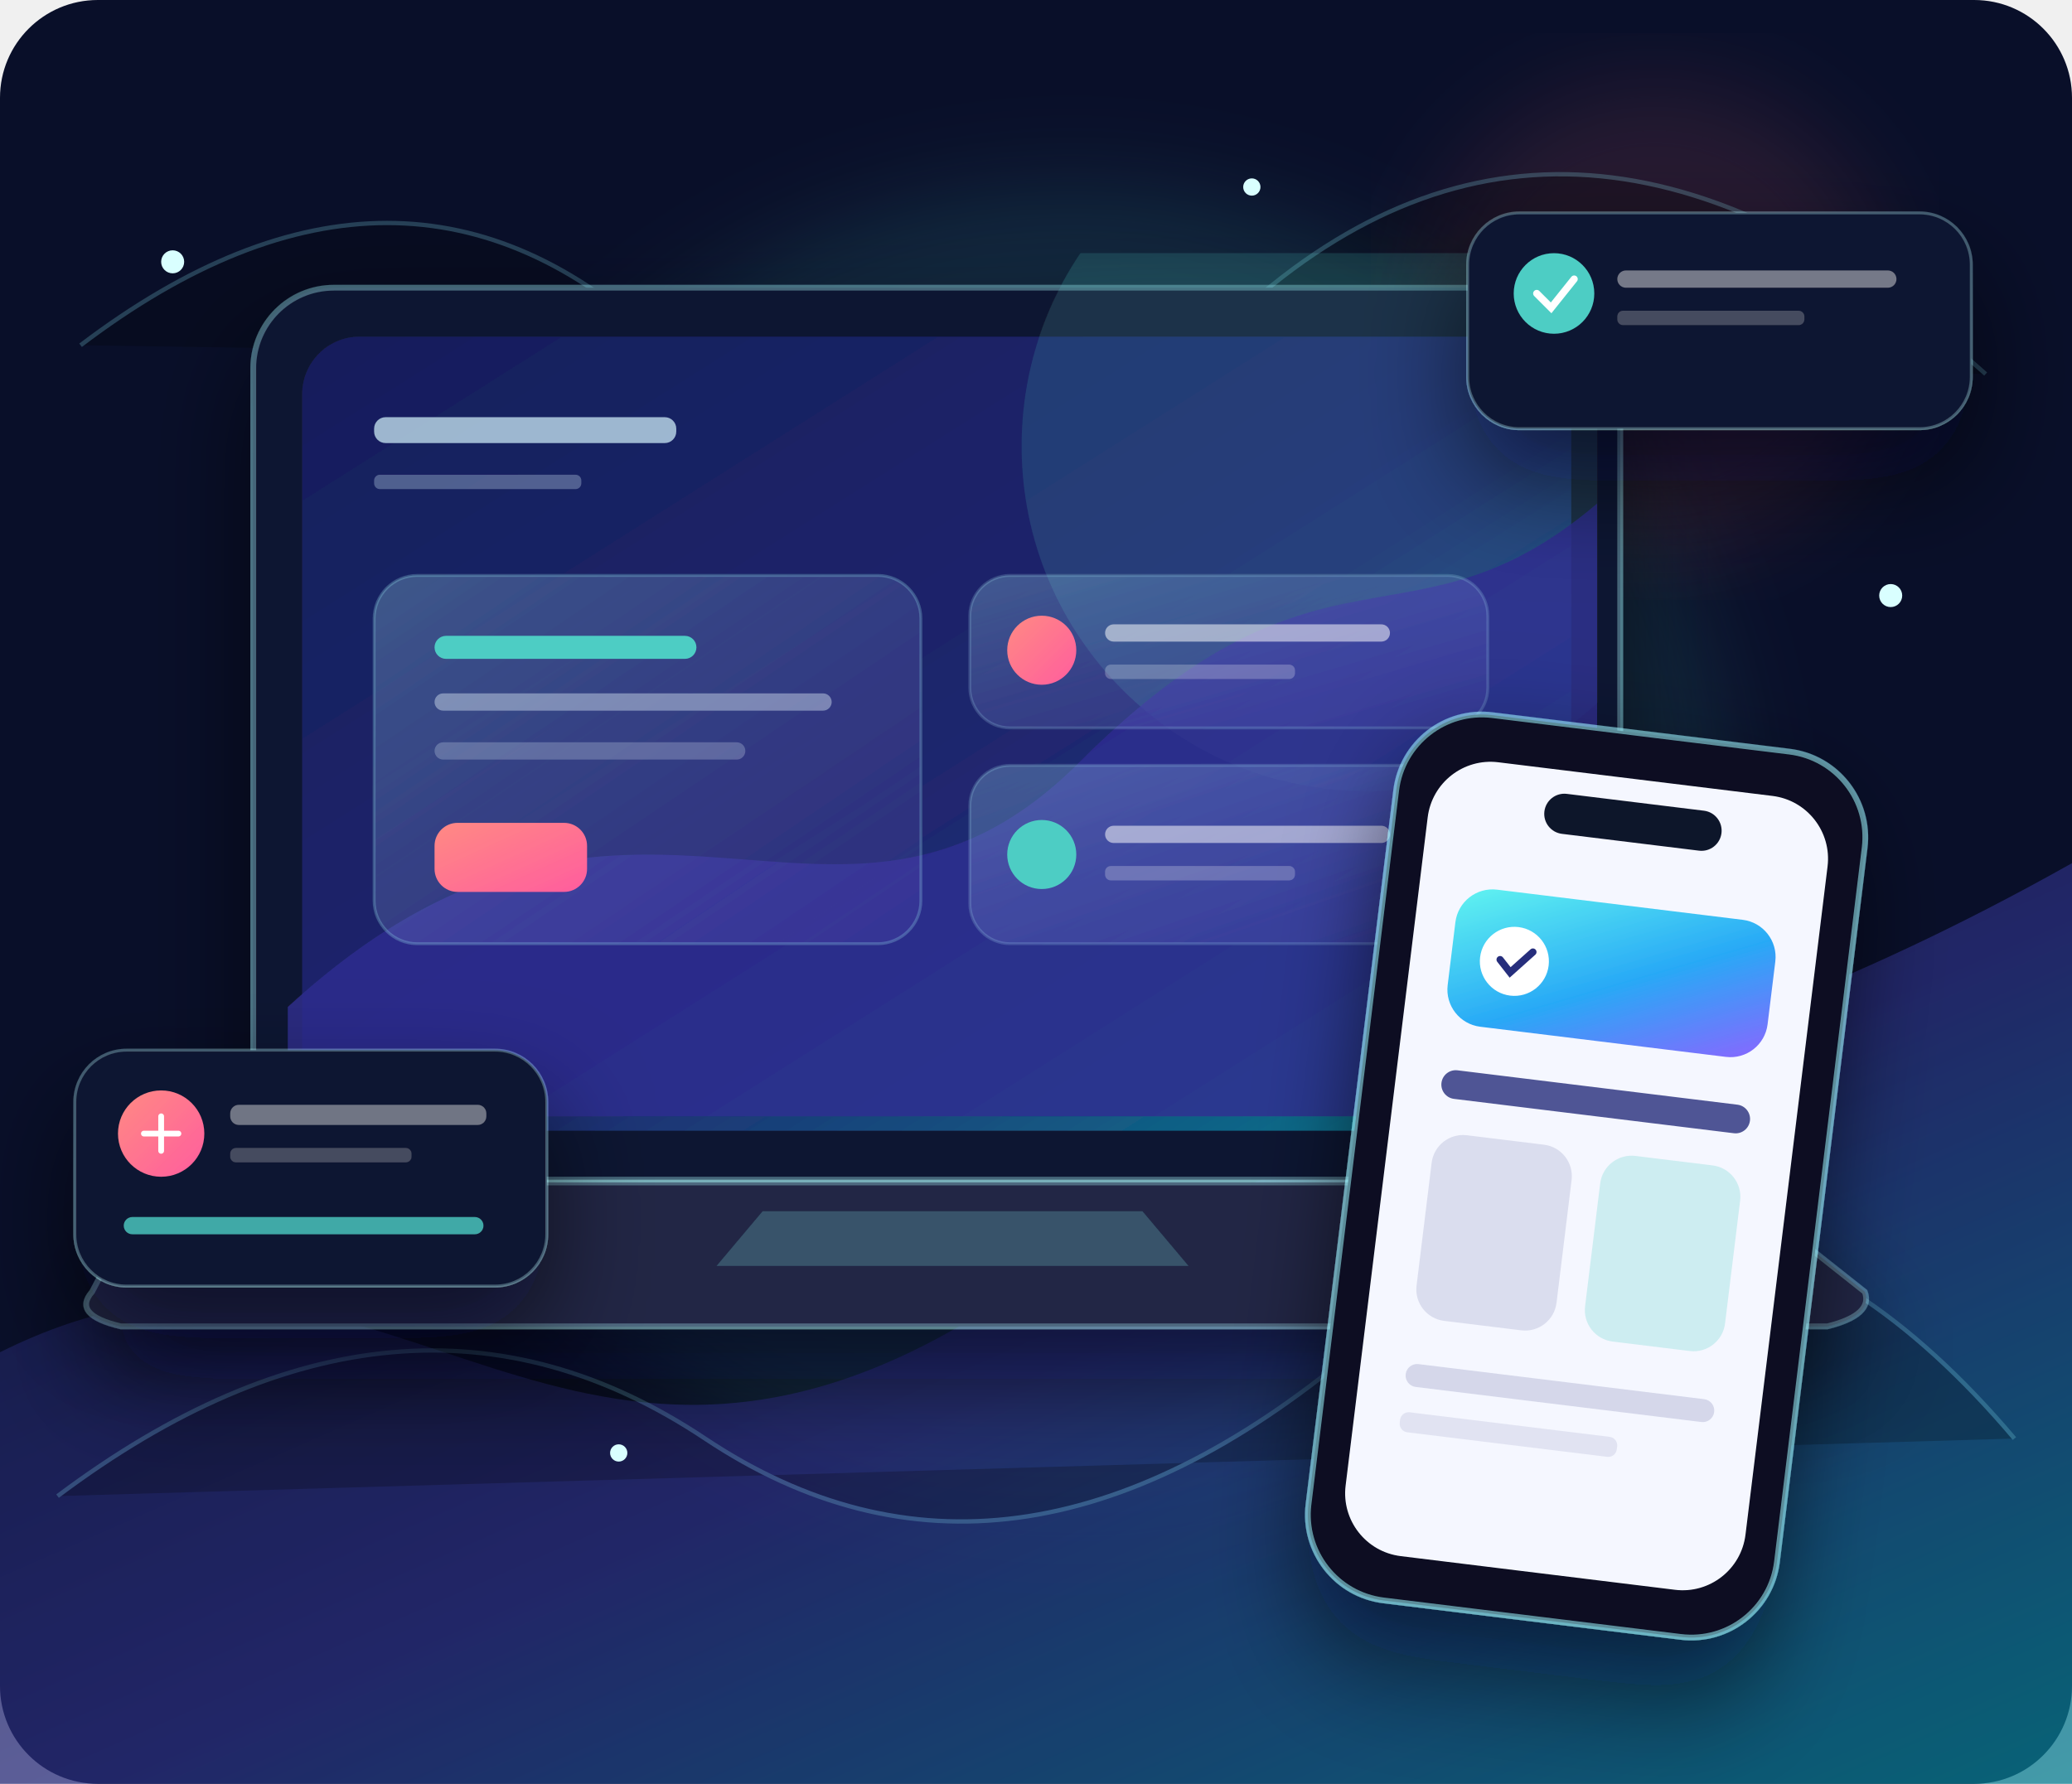
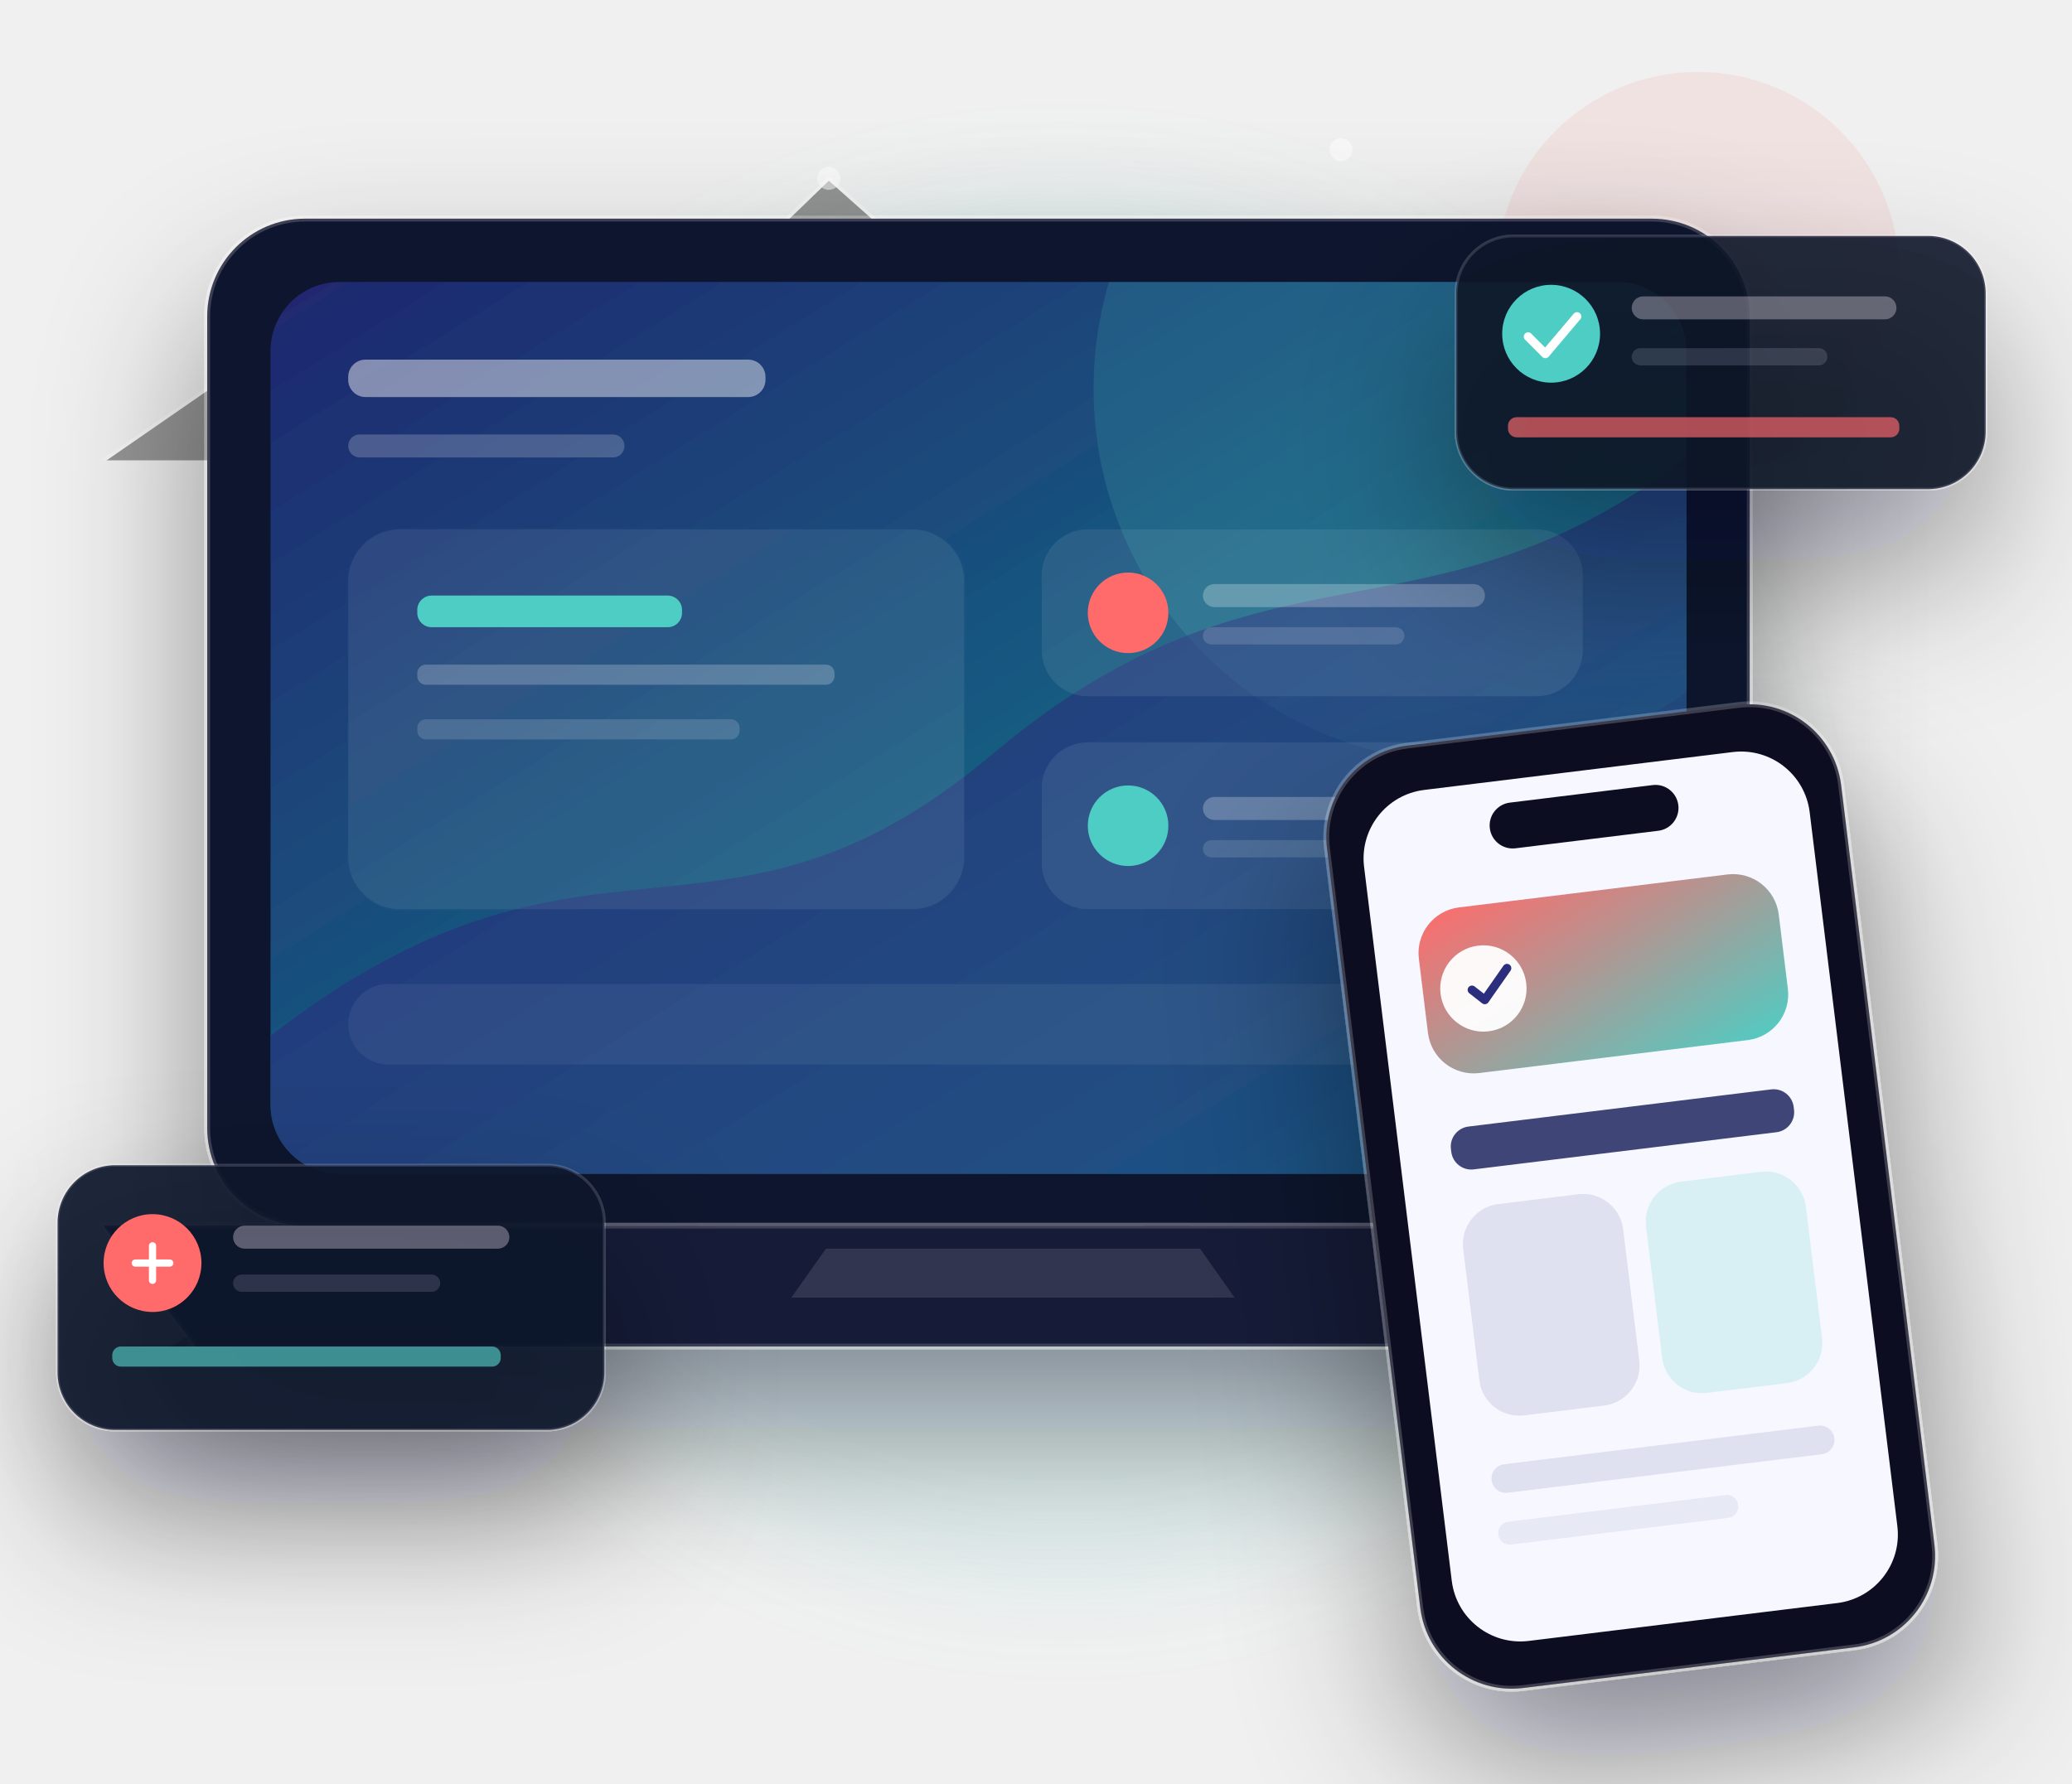
<svg xmlns="http://www.w3.org/2000/svg" width="720" height="620" viewBox="0 0 720 620" role="img" aria-labelledby="title desc">
  <defs>
    <linearGradient id="bg" x1="0" y1="0" x2="1" y2="1">
-       <stop stop-color="#10173b" />
-       <stop offset=".52" stop-color="#2A2D7C" />
-       <stop offset="1" stop-color="#087f91" />
-     </linearGradient>
-     <linearGradient id="cyan" x1="0" y1="0" x2="1" y2="1">
-       <stop stop-color="#62F5F0" />
-       <stop offset=".55" stop-color="#28A9F6" />
-       <stop offset="1" stop-color="#8A65FF" />
-     </linearGradient>
-     <linearGradient id="coral" x1="0" y1="0" x2="1" y2="1">
-       <stop stop-color="#FF8A83" />
-       <stop offset="1" stop-color="#FF5D9E" />
+       <stop stop-color="#2A2D7C" />
+       <stop offset=".55" stop-color="#3d5fa4" />
+       <stop offset="1" stop-color="#4ECDC4" />
    </linearGradient>
    <linearGradient id="screen" x1="0" y1="0" x2="1" y2="1">
-       <stop stop-color="#141E5B" />
-       <stop offset=".55" stop-color="#20266f" />
-       <stop offset="1" stop-color="#087f91" />
+       <stop stop-color="#20266f" />
+       <stop offset="1" stop-color="#0f8d92" />
    </linearGradient>
-     <linearGradient id="glass" x1="0" y1="0" x2="1" y2="1">
-       <stop stop-color="#A8F8FF" stop-opacity=".26" />
-       <stop offset="1" stop-color="#9A7BFF" stop-opacity=".08" />
+     <linearGradient id="glow" x1="0" y1="0" x2="1" y2="1">
+       <stop stop-color="#FF6B6B" />
+       <stop offset="1" stop-color="#4ECDC4" />
    </linearGradient>
-     <filter id="shadow" x="-40%" y="-40%" width="180%" height="190%">
-       <feDropShadow dx="0" dy="18" stdDeviation="18" flood-color="#020617" flood-opacity=".58" />
+     <filter id="shadow" x="-30%" y="-30%" width="160%" height="170%">
+       <feDropShadow dx="0" dy="28" stdDeviation="28" flood-color="#020514" flood-opacity=".42" />
    </filter>
-     <filter id="glow">
-       <feGaussianBlur stdDeviation="16" />
+     <filter id="soft">
+       <feGaussianBlur stdDeviation="18" />
    </filter>
-     <clipPath id="screenClip">
-       <rect x="95" y="88" width="460" height="300" rx="23" />
+     <clipPath id="laptopClip">
+       <rect x="94" y="98" width="492" height="310" rx="24" />
    </clipPath>
  </defs>
-   <rect width="720" height="620" rx="34" fill="#090f29" />
-   <circle cx="372" cy="294" r="230" fill="#4ECDC4" opacity=".13" filter="url(#glow)" />
-   <circle cx="575" cy="110" r="82" fill="#FF6B6B" opacity=".12" filter="url(#glow)" />
-   <path d="M0 470C130 405 190 545 335 460S560 390 720 300V620H0Z" fill="url(#bg)" opacity=".75" />
-   <g opacity=".22" stroke="#8EEFF5" stroke-width="1.5">
-     <path d="M28 120Q140 35 230 120T435 105T690 130" />
-     <path d="M20 520Q140 430 245 500T470 470T700 500" />
+   <circle cx="370" cy="310" r="240" fill="#4ECDC4" opacity=".12" filter="url(#soft)" />
+   <circle cx="590" cy="95" r="70" fill="#FF6B6B" opacity=".10" />
+   <g opacity=".38" stroke="#fff" stroke-width="1.2">
+     <path d="M36 160L130 95l70 52 88-85 90 80 88-46 90 64" />
+     <path d="M55 470l90-55 70 32 96-70 96 55 90-70" />
+   </g>
+   <g fill="#fff" opacity=".5">
+     <circle cx="130" cy="95" r="4" />
+     <circle cx="288" cy="62" r="4" />
+     <circle cx="466" cy="52" r="4" />
+     <circle cx="646" cy="160" r="4" />
+     <circle cx="145" cy="415" r="4" />
+     <circle cx="311" cy="377" r="4" />
+     <circle cx="502" cy="392" r="4" />
  </g>
  <g filter="url(#shadow)">
-     <rect x="88" y="100" width="475" height="310" rx="28" fill="#111832" stroke="#9FEFF7" stroke-opacity=".36" stroke-width="2" />
-     <rect x="105" y="117" width="441" height="276" rx="20" fill="url(#screen)" />
-     <g clip-path="url(#screenClip)">
-       <circle cx="475" cy="155" r="120" fill="#4ECDC4" opacity=".15" />
-       <path d="M100 350C220 240 290 350 375 265S490 230 555 175V410H100Z" fill="#302D91" opacity=".8" />
-       <rect x="130" y="145" width="105" height="9" rx="4" fill="#D6F7FF" opacity=".7" />
-       <rect x="130" y="165" width="72" height="5" rx="2" fill="#D6F7FF" opacity=".3" />
-       <rect x="130" y="200" width="190" height="128" rx="15" fill="url(#glass)" stroke="#9AEFF6" stroke-opacity=".25" />
-       <rect x="151" y="221" width="91" height="8" rx="4" fill="#4ECDC4" />
-       <rect x="151" y="241" width="138" height="6" rx="3" fill="#E9F8FF" opacity=".4" />
-       <rect x="151" y="258" width="108" height="6" rx="3" fill="#E9F8FF" opacity=".24" />
-       <rect x="151" y="286" width="53" height="24" rx="8" fill="url(#coral)" />
-       <rect x="337" y="200" width="180" height="53" rx="14" fill="url(#glass)" stroke="#B6F7FF" stroke-opacity=".18" />
-       <circle cx="362" cy="226" r="12" fill="url(#coral)" />
-       <rect x="384" y="217" width="99" height="6" rx="3" fill="#fff" opacity=".52" />
-       <rect x="384" y="231" width="66" height="5" rx="2" fill="#fff" opacity=".24" />
-       <rect x="337" y="266" width="180" height="62" rx="14" fill="url(#glass)" stroke="#B6F7FF" stroke-opacity=".18" />
-       <circle cx="362" cy="297" r="12" fill="#4ECDC4" />
-       <rect x="384" y="287" width="99" height="6" rx="3" fill="#fff" opacity=".52" />
-       <rect x="384" y="301" width="66" height="5" rx="2" fill="#fff" opacity=".24" />
+     <rect x="72" y="76" width="536" height="350" rx="34" fill="#11152e" stroke="#ffffff" stroke-opacity=".18" stroke-width="2" />
+     <rect x="94" y="98" width="492" height="310" rx="24" fill="url(#screen)" />
+     <g clip-path="url(#laptopClip)">
+       <circle cx="510" cy="135" r="130" fill="#4ECDC4" opacity=".15" />
+       <path d="M94 360C205 274 250 342 345 262s151-34 241-103v270H94Z" fill="#2A2D7C" opacity=".55" />
+       <rect x="121" y="125" width="145" height="13" rx="6" fill="#fff" opacity=".45" />
+       <rect x="121" y="151" width="96" height="8" rx="4" fill="#fff" opacity=".2" />
+       <rect x="121" y="184" width="214" height="132" rx="18" fill="#fff" opacity=".08" stroke="#fff" stroke-opacity=".12" />
+       <rect x="145" y="207" width="92" height="11" rx="5" fill="#4ECDC4" />
+       <rect x="145" y="231" width="145" height="7" rx="3" fill="#fff" opacity=".22" />
+       <rect x="145" y="250" width="112" height="7" rx="3" fill="#fff" opacity=".15" />
+       <rect x="362" y="184" width="188" height="58" rx="16" fill="#fff" opacity=".08" />
+       <circle cx="392" cy="213" r="14" fill="#FF6B6B" />
+       <rect x="418" y="203" width="98" height="8" rx="4" fill="#fff" opacity=".25" />
+       <rect x="418" y="218" width="70" height="6" rx="3" fill="#fff" opacity=".14" />
+       <rect x="362" y="258" width="188" height="58" rx="16" fill="#fff" opacity=".08" />
+       <circle cx="392" cy="287" r="14" fill="#4ECDC4" />
+       <rect x="418" y="277" width="98" height="8" rx="4" fill="#fff" opacity=".25" />
+       <rect x="418" y="292" width="70" height="6" rx="3" fill="#fff" opacity=".14" />
+       <rect x="121" y="342" width="429" height="28" rx="14" fill="#fff" opacity=".06" />
    </g>
-     <path d="M52 411H600L648 449Q651 457 635 461H42Q25 457 32 449Z" fill="#202845" stroke="#B4F5FF" stroke-opacity=".32" stroke-width="2" />
-     <path d="M265 421H397L413 440H249Z" fill="#8AEAF0" opacity=".22" />
+     <path d="M36 426h612l-32 42H68Z" fill="#171b39" stroke="#fff" stroke-opacity=".16" stroke-width="2" />
+     <path d="M287 434h130l12 17H275Z" fill="#fff" opacity=".12" />
  </g>
-   <g transform="rotate(7 522 385)" filter="url(#shadow)">
-     <rect x="472" y="250" width="164" height="310" rx="30" fill="#090d20" stroke="#9FF5FF" stroke-opacity=".55" stroke-width="2" />
-     <rect x="484" y="266" width="140" height="278" rx="22" fill="#F5F7FF" />
-     <rect x="524" y="274" width="62" height="14" rx="7" fill="#11162C" />
-     <rect x="498" y="310" width="112" height="48" rx="13" fill="url(#cyan)" />
-     <circle cx="520" cy="334" r="12" fill="#fff" />
-     <path d="m515 334 4 4 7-8" fill="none" stroke="#252D7B" stroke-width="2.5" stroke-linecap="round" />
-     <rect x="500" y="374" width="108" height="10" rx="5" fill="#252D7B" opacity=".8" />
-     <rect x="500" y="396" width="49" height="65" rx="11" fill="#252D7B" opacity=".13" />
-     <rect x="559" y="396" width="49" height="65" rx="11" fill="#4ECDC4" opacity=".24" />
-     <rect x="500" y="477" width="108" height="8" rx="4" fill="#252D7B" opacity=".16" />
-     <rect x="500" y="494" width="76" height="7" rx="3" fill="#252D7B" opacity=".1" />
+   <g filter="url(#shadow)" transform="rotate(-7 505 365)">
+     <rect x="470" y="258" width="180" height="330" rx="32" fill="#0b0e20" stroke="#fff" stroke-opacity=".2" stroke-width="2" />
+     <rect x="482" y="274" width="156" height="298" rx="24" fill="#f7f8ff" />
+     <rect x="527" y="282" width="66" height="16" rx="8" fill="#0c1023" />
+     <rect x="497" y="316" width="126" height="58" rx="16" fill="url(#glow)" />
+     <circle cx="518" cy="345" r="15" fill="#fff" opacity=".95" />
+     <path d="M514 345l4 4 9-10" fill="none" stroke="#2A2D7C" stroke-width="3" stroke-linecap="round" stroke-linejoin="round" />
+     <rect x="500" y="392" width="120" height="15" rx="7" fill="#20255f" opacity=".85" />
+     <rect x="500" y="420" width="56" height="74" rx="14" fill="#2A2D7C" opacity=".12" />
+     <rect x="564" y="420" width="56" height="74" rx="14" fill="#4ECDC4" opacity=".18" />
+     <rect x="500" y="510" width="120" height="10" rx="5" fill="#2A2D7C" opacity=".12" />
+     <rect x="500" y="530" width="84" height="8" rx="4" fill="#2A2D7C" opacity=".08" />
  </g>
  <g filter="url(#shadow)">
-     <rect x="26" y="365" width="164" height="82" rx="18" fill="#111832" stroke="#B6F7FF" stroke-opacity=".3" />
-     <circle cx="56" cy="394" r="15" fill="url(#coral)" />
-     <path d="M50 394h12M56 388v12" stroke="#fff" stroke-width="2" stroke-linecap="round" />
-     <rect x="80" y="384" width="89" height="7" rx="3" fill="#fff" opacity=".4" />
-     <rect x="80" y="399" width="63" height="5" rx="2" fill="#fff" opacity=".22" />
-     <rect x="43" y="423" width="125" height="6" rx="3" fill="#4ECDC4" opacity=".8" />
-     <rect x="510" y="74" width="175" height="75" rx="18" fill="#111832" stroke="#B6F7FF" stroke-opacity=".3" />
-     <circle cx="540" cy="102" r="14" fill="#4ECDC4" />
-     <path d="m534 102 5 5 8-10" fill="none" stroke="#fff" stroke-width="2.5" stroke-linecap="round" />
-     <rect x="562" y="94" width="97" height="6" rx="3" fill="#fff" opacity=".42" />
-     <rect x="562" y="108" width="65" height="5" rx="2" fill="#fff" opacity=".22" />
-   </g>
-   <g fill="#D9FFFF">
-     <circle cx="60" cy="91" r="4" />
-     <circle cx="657" cy="207" r="4" />
-     <circle cx="215" cy="505" r="3" />
-     <circle cx="435" cy="65" r="3" />
+     <rect x="20" y="405" width="190" height="92" rx="20" fill="#10142c" fill-opacity=".92" stroke="#fff" stroke-opacity=".14" />
+     <circle cx="53" cy="439" r="17" fill="#FF6B6B" />
+     <path d="M47 439h12M53 433v12" stroke="#fff" stroke-width="2.5" stroke-linecap="round" />
+     <rect x="81" y="426" width="96" height="8" rx="4" fill="#fff" opacity=".32" />
+     <rect x="81" y="443" width="72" height="6" rx="3" fill="#fff" opacity=".14" />
+     <rect x="39" y="468" width="135" height="7" rx="3" fill="#4ECDC4" opacity=".65" />
+     <rect x="506" y="82" width="184" height="88" rx="20" fill="#10142c" fill-opacity=".9" stroke="#fff" stroke-opacity=".14" />
+     <circle cx="539" cy="116" r="17" fill="#4ECDC4" />
+     <path d="M531 117l6 6 11-13" fill="none" stroke="#fff" stroke-width="3" stroke-linecap="round" stroke-linejoin="round" />
+     <rect x="567" y="103" width="92" height="8" rx="4" fill="#fff" opacity=".3" />
+     <rect x="567" y="121" width="68" height="6" rx="3" fill="#fff" opacity=".14" />
+     <rect x="524" y="145" width="136" height="7" rx="3" fill="#FF6B6B" opacity=".65" />
  </g>
</svg>
